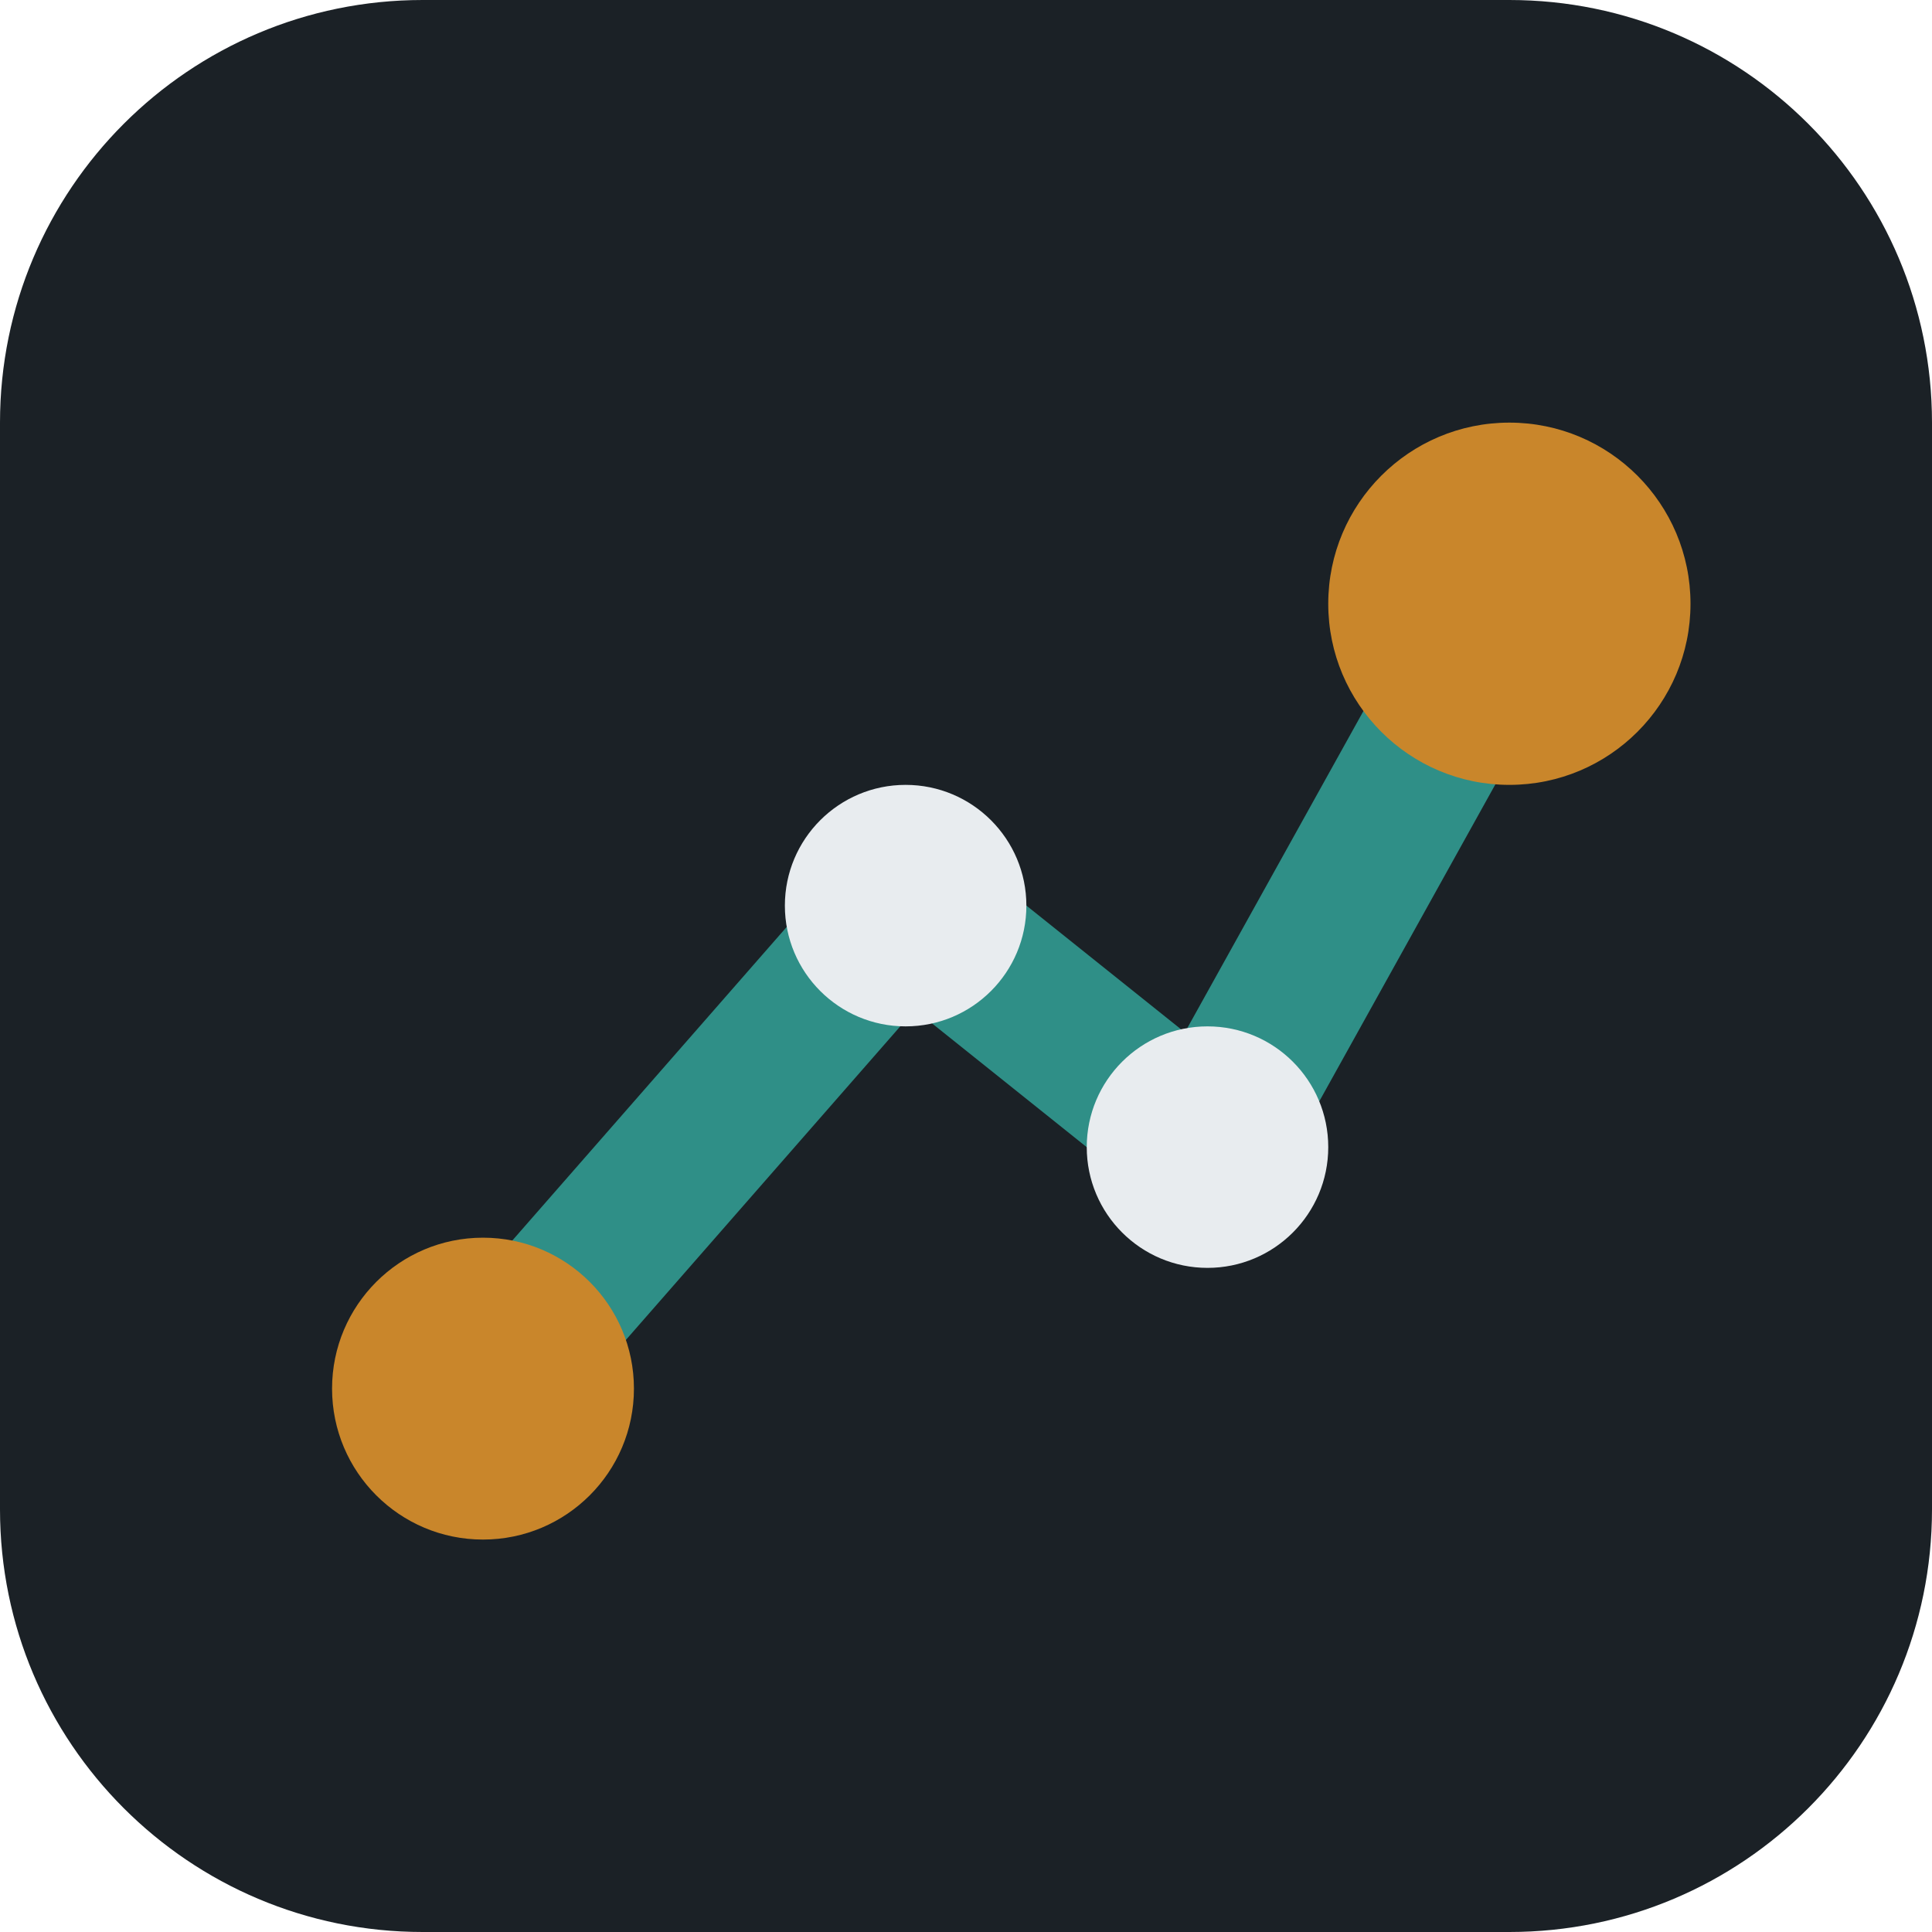
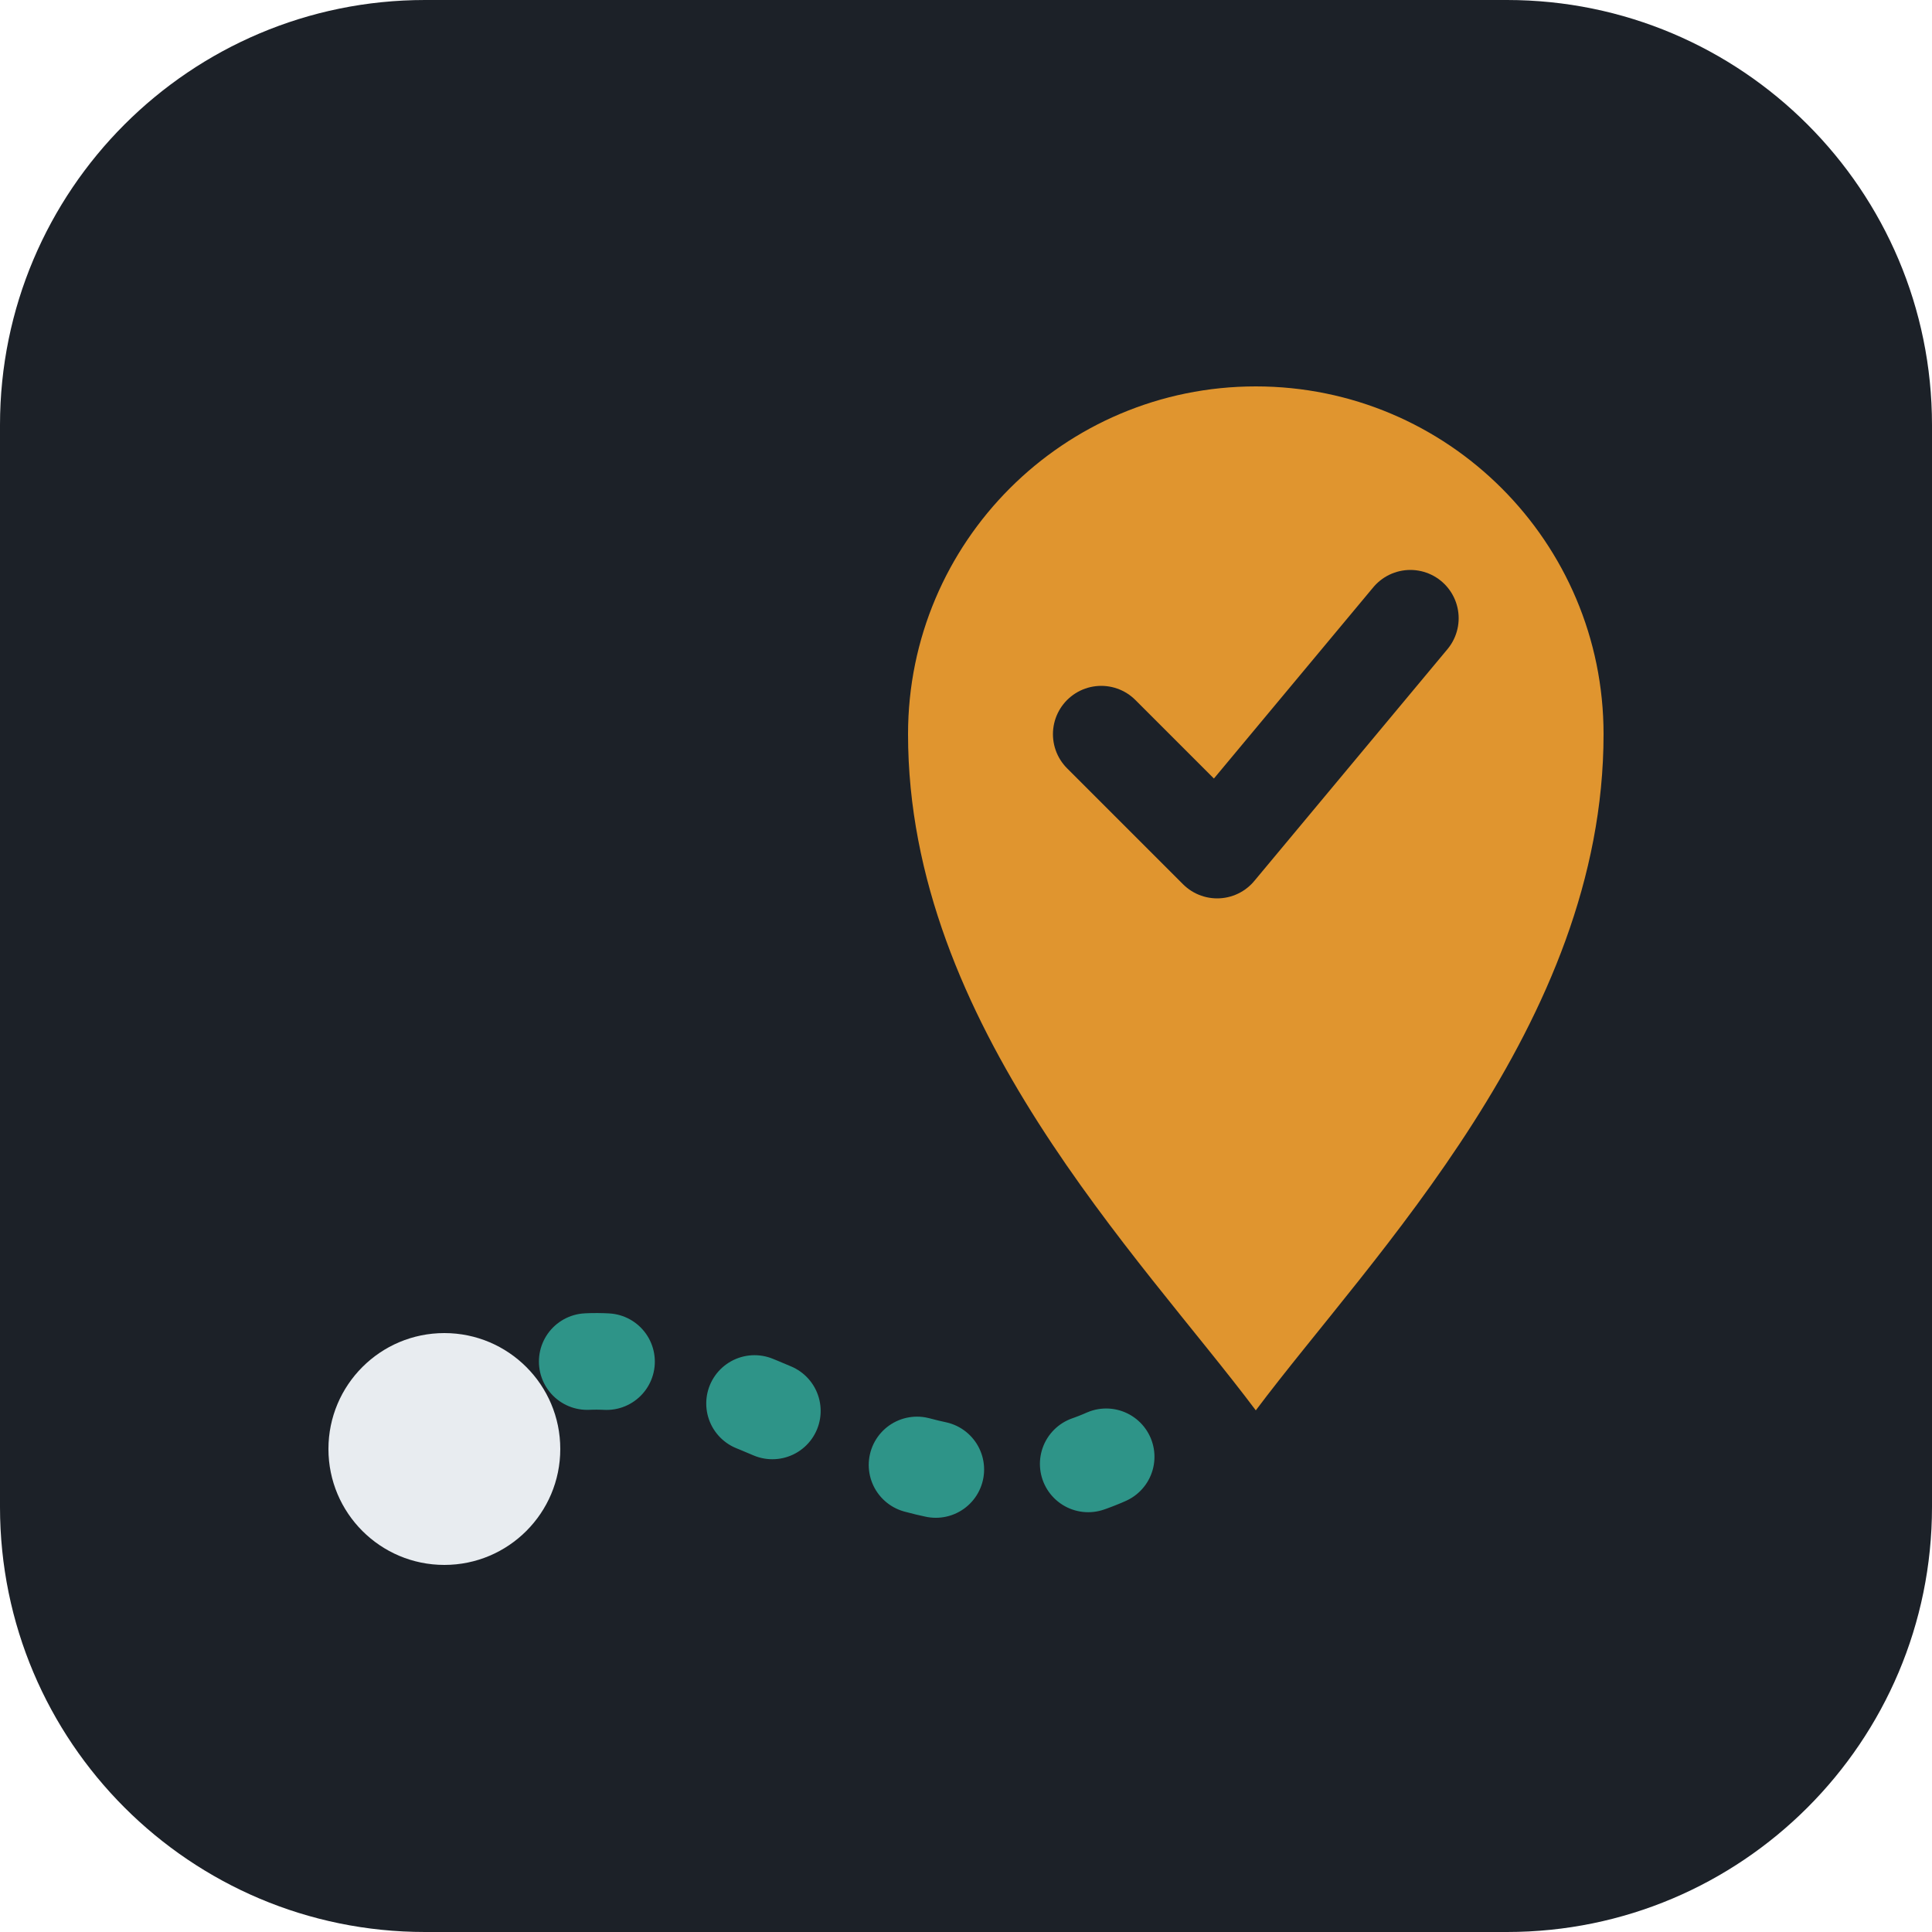
- <svg xmlns="http://www.w3.org/2000/svg" viewBox="0 0 64 64">
-   <rect width="64" height="64" rx="14" fill="#1b2126" />
-   <path d="M16 46 L30 30 L40 38 L50 20" fill="none" stroke="#2f8f87" stroke-width="5" stroke-linecap="round" stroke-linejoin="round" />
-   <circle cx="16" cy="46" r="5" fill="#c9862b" />
-   <circle cx="30" cy="30" r="4" fill="#e8ecef" />
-   <circle cx="40" cy="38" r="4" fill="#e8ecef" />
-   <circle cx="50" cy="20" r="6" fill="#c9862b" />
+ <svg xmlns="http://www.w3.org/2000/svg" viewBox="0 0 100 100">
+   <rect width="100" height="100" rx="22" fill="#1c2128" />
+   <g transform="translate(1 -3)">
+     <path d="M22 78 C32 64 46 88 60 76" fill="none" stroke="#2e9488" stroke-width="5" stroke-linecap="round" stroke-dasharray="1 8" />
+     <circle cx="22" cy="78" r="6" fill="#e8ecf0" />
+     <path d="M64 76 C58 68 46 56 46 41 A18 18 0 0 1 82 41 C82 56 70 68 64 76 Z" fill="#e0952f" />
+     <polyline points="56,41 62,47 72,35" fill="none" stroke="#1c2128" stroke-width="5" stroke-linecap="round" stroke-linejoin="round" />
+   </g>
</svg>
